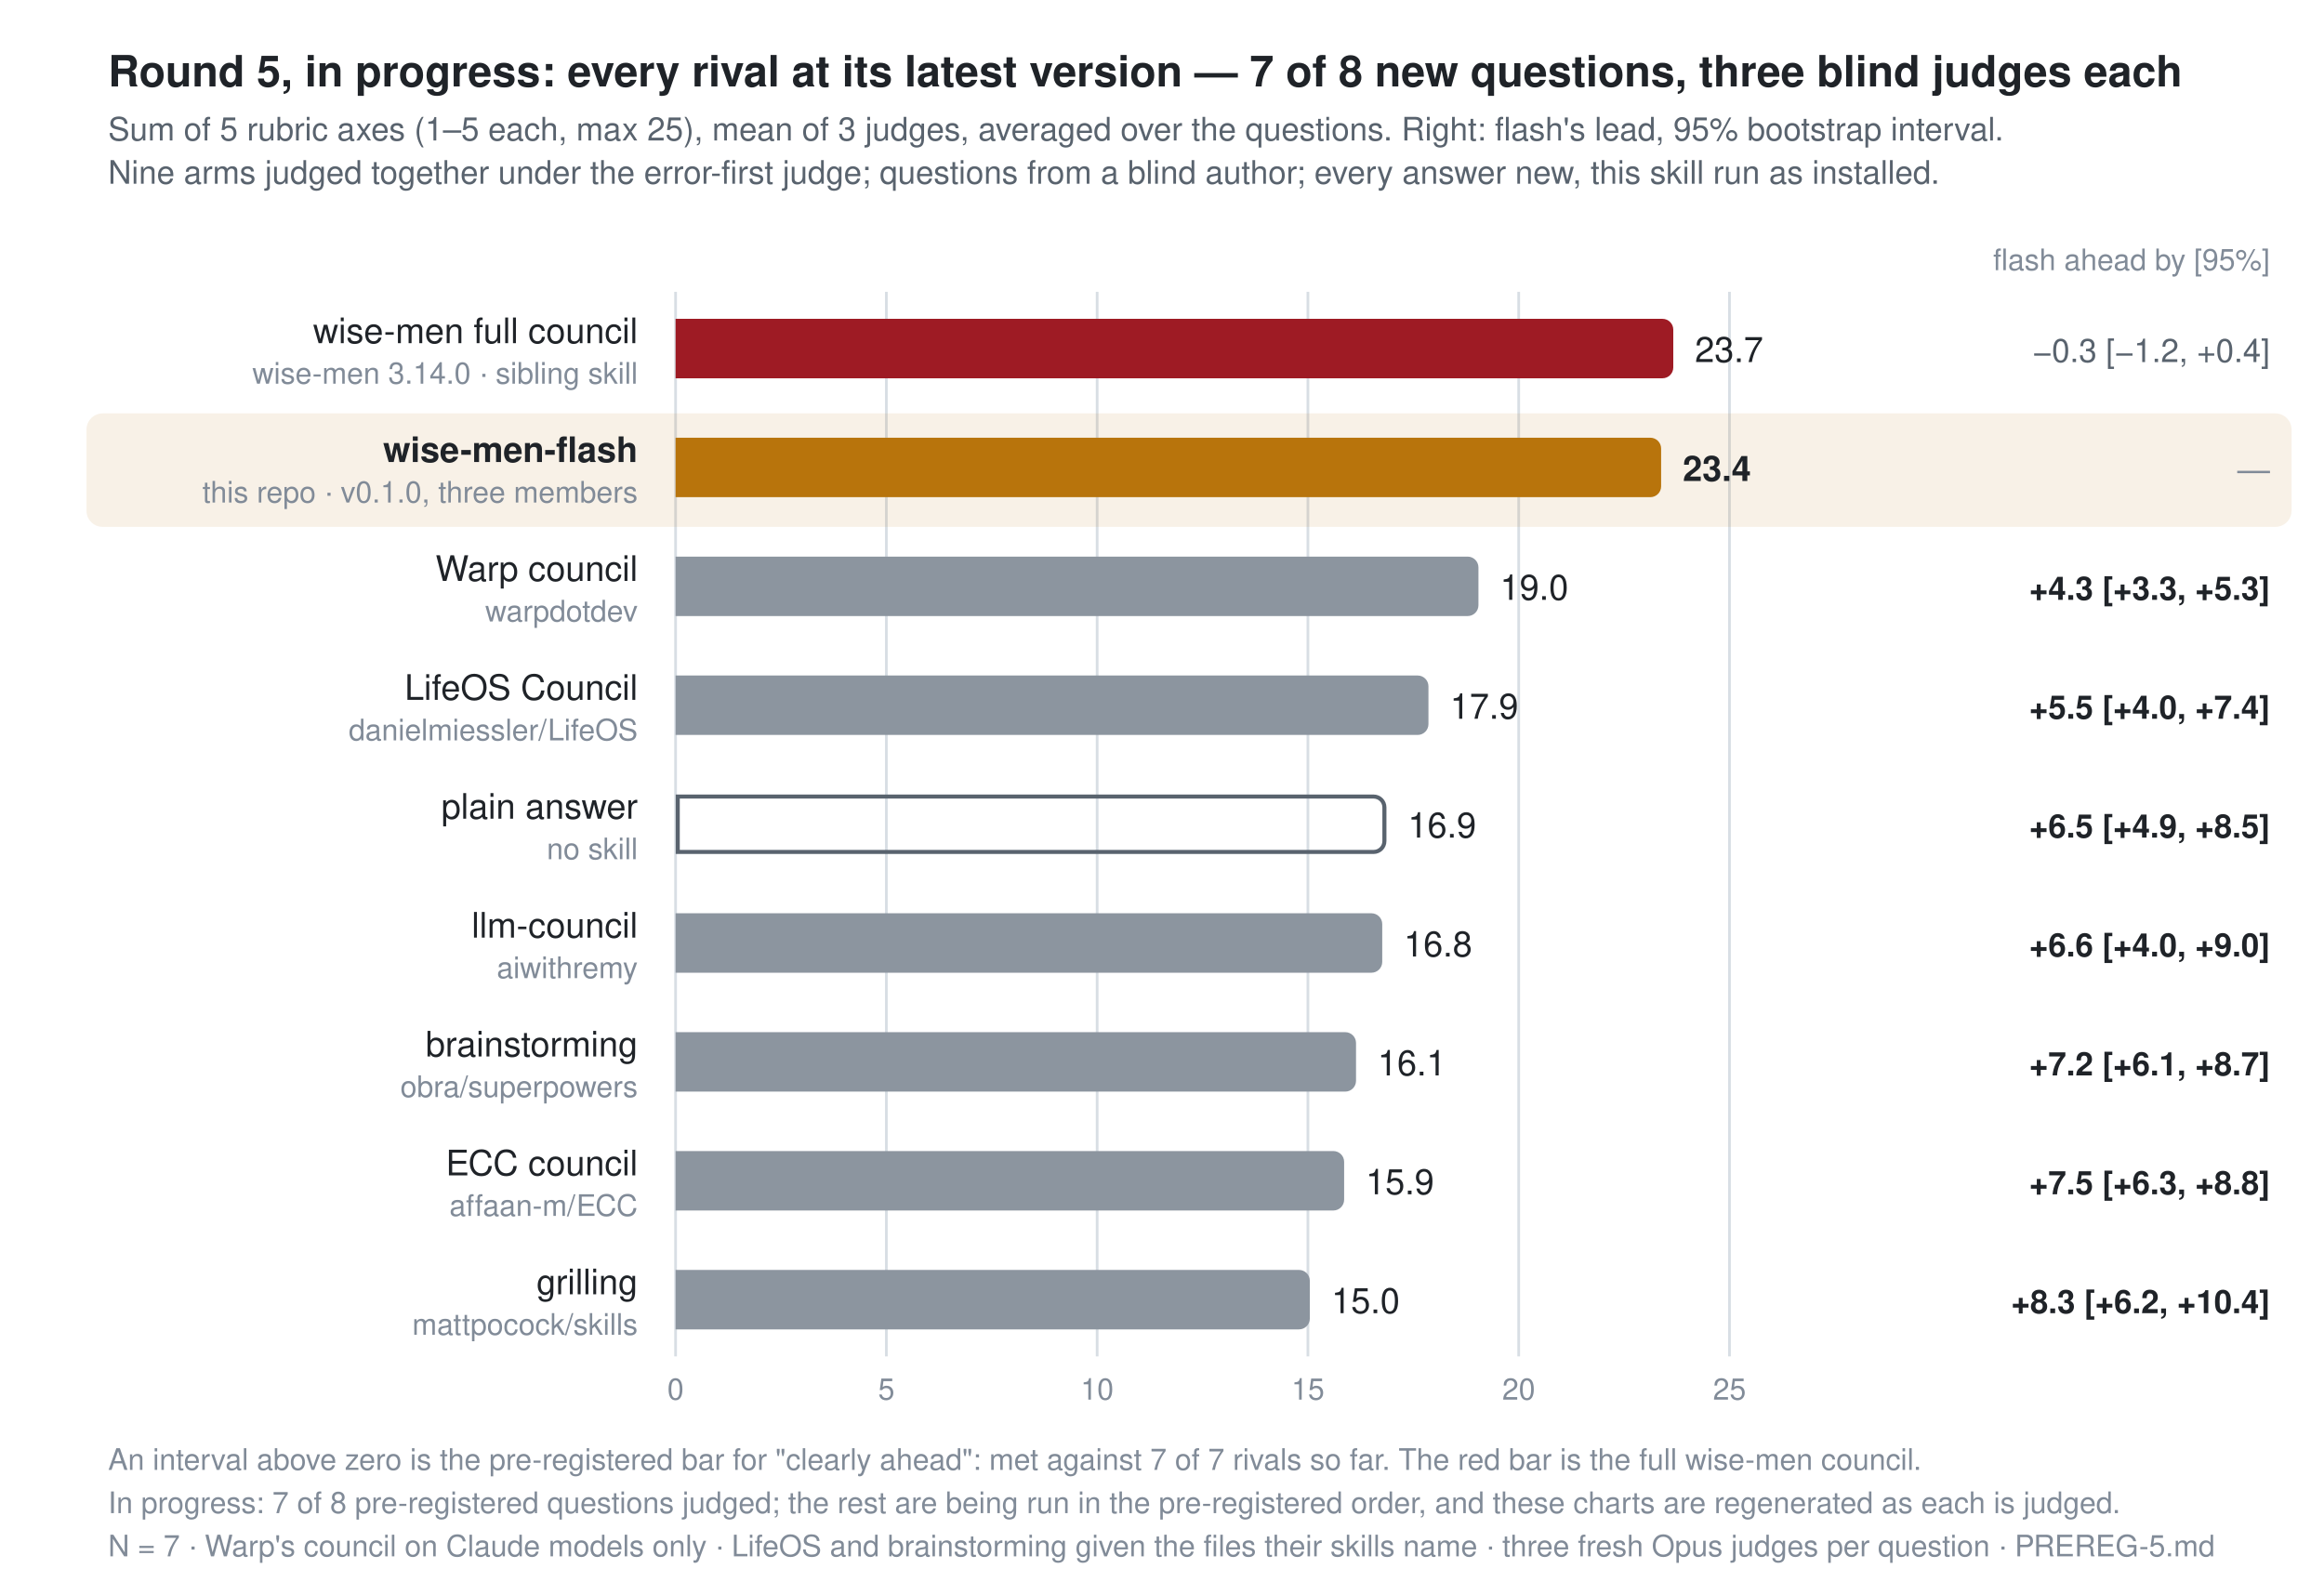
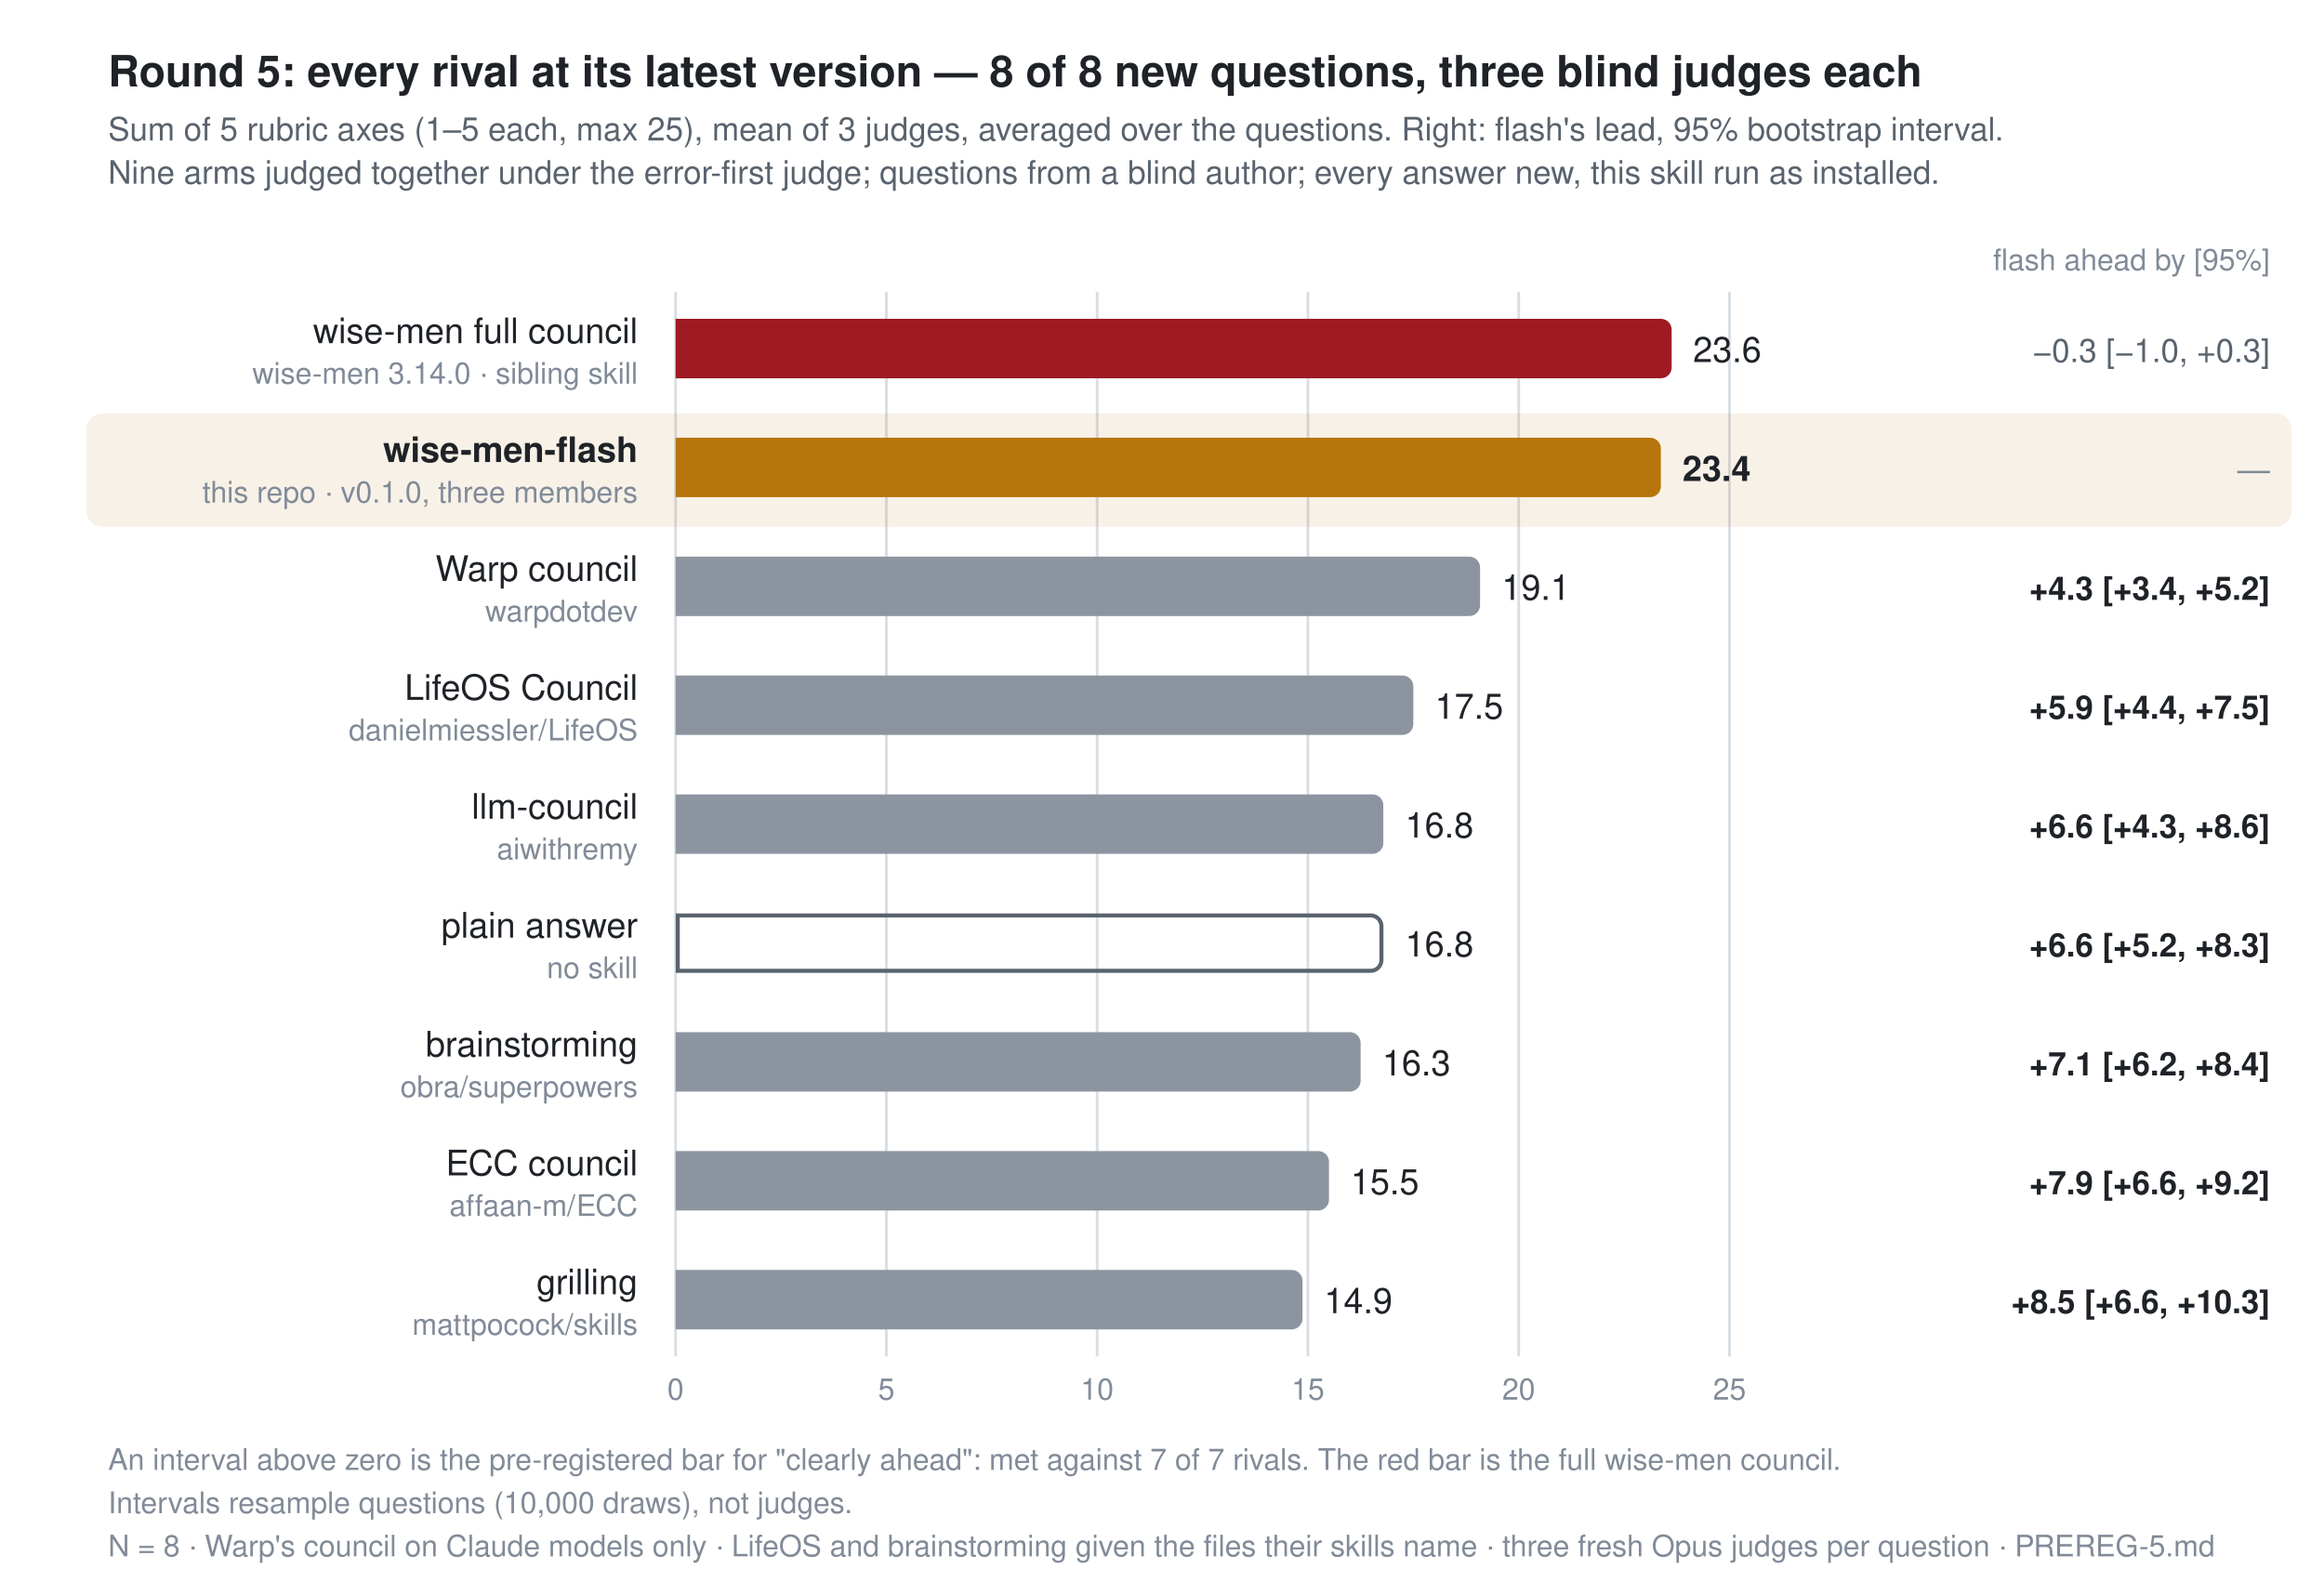
<svg xmlns="http://www.w3.org/2000/svg" viewBox="0 0 860 590" width="860" font-family="-apple-system, BlinkMacSystemFont, 'Segoe UI', Helvetica, Arial, sans-serif">
-   <text x="40" y="32" font-size="16" font-weight="600" fill="#1f2328" text-anchor="start">Round 5, in progress: every rival at its latest version — 7 of 8 new questions, three blind judges each</text>
+   <text x="40" y="32" font-size="16" font-weight="600" fill="#1f2328" text-anchor="start">Round 5: every rival at its latest version — 8 of 8 new questions, three blind judges each</text>
  <text x="40" y="52" font-size="12" font-weight="400" fill="#59636e" text-anchor="start">Sum of 5 rubric axes (1–5 each, max 25), mean of 3 judges, averaged over the questions. Right: flash's lead, 95% bootstrap interval.</text>
  <text x="40" y="68" font-size="12" font-weight="400" fill="#59636e" text-anchor="start">Nine arms judged together under the error-first judge; questions from a blind author; every answer new, this skill run as installed.</text>
  <text x="840" y="100" font-size="11" font-weight="400" fill="#818b98" text-anchor="end">flash ahead by [95%]</text>
  <line x1="250" y1="108" x2="250" y2="502" stroke="#d8dee4" stroke-width="1" />
  <text x="250" y="518" font-size="11" font-weight="400" fill="#818b98" text-anchor="middle">0</text>
  <line x1="328" y1="108" x2="328" y2="502" stroke="#d8dee4" stroke-width="1" />
  <text x="328" y="518" font-size="11" font-weight="400" fill="#818b98" text-anchor="middle">5</text>
  <line x1="406" y1="108" x2="406" y2="502" stroke="#d8dee4" stroke-width="1" />
  <text x="406" y="518" font-size="11" font-weight="400" fill="#818b98" text-anchor="middle">10</text>
  <line x1="484" y1="108" x2="484" y2="502" stroke="#d8dee4" stroke-width="1" />
  <text x="484" y="518" font-size="11" font-weight="400" fill="#818b98" text-anchor="middle">15</text>
  <line x1="562" y1="108" x2="562" y2="502" stroke="#d8dee4" stroke-width="1" />
  <text x="562" y="518" font-size="11" font-weight="400" fill="#818b98" text-anchor="middle">20</text>
  <line x1="640" y1="108" x2="640" y2="502" stroke="#d8dee4" stroke-width="1" />
  <text x="640" y="518" font-size="11" font-weight="400" fill="#818b98" text-anchor="middle">25</text>
  <text x="236" y="127" font-size="13" font-weight="500" fill="#1f2328" text-anchor="end">wise-men full council</text>
  <text x="236" y="142" font-size="11" font-weight="400" fill="#818b98" text-anchor="end">wise-men 3.14.0 · sibling skill</text>
-   <path d="M250,118h365.2a4,4 0 0 1 4,4v14a4,4 0 0 1 -4,4h-365.2z" fill="#9e1b24" />
-   <text x="627.2" y="134" font-size="13" font-weight="500" fill="#1f2328" text-anchor="start">23.7</text>
-   <text x="840" y="134" font-size="12" font-weight="400" fill="#59636e" text-anchor="end">−0.3  [−1.2, +0.4]</text>
+   <path d="M250,118h364.6a4,4 0 0 1 4,4v14a4,4 0 0 1 -4,4h-364.6z" fill="#9e1b24" />
+   <text x="626.5" y="134" font-size="13" font-weight="500" fill="#1f2328" text-anchor="start">23.6</text>
+   <text x="840" y="134" font-size="12" font-weight="400" fill="#59636e" text-anchor="end">−0.3  [−1.0, +0.3]</text>
  <rect x="32" y="153" width="816" height="42" rx="6" fill="#b8740c" fill-opacity="0.10" />
  <text x="236" y="171" font-size="13" font-weight="700" fill="#1f2328" text-anchor="end">wise-men-flash</text>
  <text x="236" y="186" font-size="11" font-weight="400" fill="#818b98" text-anchor="end">this repo · v0.1.0, three members</text>
-   <path d="M250,162h360.7a4,4 0 0 1 4,4v14a4,4 0 0 1 -4,4h-360.7z" fill="#b8740c" />
-   <text x="622.7" y="178" font-size="13" font-weight="700" fill="#1f2328" text-anchor="start">23.4</text>
+   <path d="M250,162h360.6a4,4 0 0 1 4,4v14a4,4 0 0 1 -4,4h-360.6z" fill="#b8740c" />
+   <text x="622.6" y="178" font-size="13" font-weight="700" fill="#1f2328" text-anchor="start">23.4</text>
  <text x="840" y="178" font-size="12" font-weight="400" fill="#818b98" text-anchor="end">—</text>
  <text x="236" y="215" font-size="13" font-weight="500" fill="#1f2328" text-anchor="end">Warp council</text>
  <text x="236" y="230" font-size="11" font-weight="400" fill="#818b98" text-anchor="end">warpdotdev</text>
-   <path d="M250,206h293.1a4,4 0 0 1 4,4v14a4,4 0 0 1 -4,4h-293.1z" fill="#8c959f" />
-   <text x="555.1" y="222" font-size="13" font-weight="500" fill="#1f2328" text-anchor="start">19.0</text>
-   <text x="840" y="222" font-size="12" font-weight="600" fill="#1f2328" text-anchor="end">+4.3  [+3.3, +5.3]</text>
+   <path d="M250,206h293.7a4,4 0 0 1 4,4v14a4,4 0 0 1 -4,4h-293.7z" fill="#8c959f" />
+   <text x="555.7" y="222" font-size="13" font-weight="500" fill="#1f2328" text-anchor="start">19.1</text>
+   <text x="840" y="222" font-size="12" font-weight="600" fill="#1f2328" text-anchor="end">+4.3  [+3.4, +5.2]</text>
  <text x="236" y="259" font-size="13" font-weight="500" fill="#1f2328" text-anchor="end">LifeOS Council</text>
  <text x="236" y="274" font-size="11" font-weight="400" fill="#818b98" text-anchor="end">danielmiessler/LifeOS</text>
-   <path d="M250,250h274.6a4,4 0 0 1 4,4v14a4,4 0 0 1 -4,4h-274.6z" fill="#8c959f" />
-   <text x="536.6" y="266" font-size="13" font-weight="500" fill="#1f2328" text-anchor="start">17.9</text>
-   <text x="840" y="266" font-size="12" font-weight="600" fill="#1f2328" text-anchor="end">+5.5  [+4.0, +7.4]</text>
-   <text x="236" y="303" font-size="13" font-weight="500" fill="#1f2328" text-anchor="end">plain answer</text>
-   <text x="236" y="318" font-size="11" font-weight="400" fill="#818b98" text-anchor="end">no skill</text>
-   <path d="M250.8,294.8h257.5a4,4 0 0 1 4,4v12.5a4,4 0 0 1 -4,4h-257.5z" fill="none" stroke="#59636e" stroke-width="1.5" />
-   <text x="521" y="310" font-size="13" font-weight="500" fill="#1f2328" text-anchor="start">16.9</text>
-   <text x="840" y="310" font-size="12" font-weight="600" fill="#1f2328" text-anchor="end">+6.5  [+4.9, +8.5]</text>
-   <text x="236" y="347" font-size="13" font-weight="500" fill="#1f2328" text-anchor="end">llm-council</text>
-   <text x="236" y="362" font-size="11" font-weight="400" fill="#818b98" text-anchor="end">aiwithremy</text>
-   <path d="M250,338h257.5a4,4 0 0 1 4,4v14a4,4 0 0 1 -4,4h-257.5z" fill="#8c959f" />
-   <text x="519.5" y="354" font-size="13" font-weight="500" fill="#1f2328" text-anchor="start">16.8</text>
-   <text x="840" y="354" font-size="12" font-weight="600" fill="#1f2328" text-anchor="end">+6.6  [+4.0, +9.0]</text>
+   <path d="M250,250h269a4,4 0 0 1 4,4v14a4,4 0 0 1 -4,4h-269z" fill="#8c959f" />
+   <text x="531" y="266" font-size="13" font-weight="500" fill="#1f2328" text-anchor="start">17.5</text>
+   <text x="840" y="266" font-size="12" font-weight="600" fill="#1f2328" text-anchor="end">+5.9  [+4.4, +7.5]</text>
+   <text x="236" y="303" font-size="13" font-weight="500" fill="#1f2328" text-anchor="end">llm-council</text>
+   <text x="236" y="318" font-size="11" font-weight="400" fill="#818b98" text-anchor="end">aiwithremy</text>
+   <path d="M250,294h257.9a4,4 0 0 1 4,4v14a4,4 0 0 1 -4,4h-257.9z" fill="#8c959f" />
+   <text x="520" y="310" font-size="13" font-weight="500" fill="#1f2328" text-anchor="start">16.8</text>
+   <text x="840" y="310" font-size="12" font-weight="600" fill="#1f2328" text-anchor="end">+6.6  [+4.3, +8.6]</text>
+   <text x="236" y="347" font-size="13" font-weight="500" fill="#1f2328" text-anchor="end">plain answer</text>
+   <text x="236" y="362" font-size="11" font-weight="400" fill="#818b98" text-anchor="end">no skill</text>
+   <path d="M250.8,338.8h256.4a4,4 0 0 1 4,4v12.5a4,4 0 0 1 -4,4h-256.4z" fill="none" stroke="#59636e" stroke-width="1.5" />
+   <text x="520" y="354" font-size="13" font-weight="500" fill="#1f2328" text-anchor="start">16.8</text>
+   <text x="840" y="354" font-size="12" font-weight="600" fill="#1f2328" text-anchor="end">+6.6  [+5.2, +8.3]</text>
  <text x="236" y="391" font-size="13" font-weight="500" fill="#1f2328" text-anchor="end">brainstorming</text>
  <text x="236" y="406" font-size="11" font-weight="400" fill="#818b98" text-anchor="end">obra/superpowers</text>
-   <path d="M250,382h247.8a4,4 0 0 1 4,4v14a4,4 0 0 1 -4,4h-247.8z" fill="#8c959f" />
-   <text x="509.8" y="398" font-size="13" font-weight="500" fill="#1f2328" text-anchor="start">16.1</text>
-   <text x="840" y="398" font-size="12" font-weight="600" fill="#1f2328" text-anchor="end">+7.2  [+6.1, +8.7]</text>
+   <path d="M250,382h249.5a4,4 0 0 1 4,4v14a4,4 0 0 1 -4,4h-249.5z" fill="#8c959f" />
+   <text x="511.5" y="398" font-size="13" font-weight="500" fill="#1f2328" text-anchor="start">16.3</text>
+   <text x="840" y="398" font-size="12" font-weight="600" fill="#1f2328" text-anchor="end">+7.1  [+6.2, +8.4]</text>
  <text x="236" y="435" font-size="13" font-weight="500" fill="#1f2328" text-anchor="end">ECC council</text>
  <text x="236" y="450" font-size="11" font-weight="400" fill="#818b98" text-anchor="end">affaan-m/ECC</text>
-   <path d="M250,426h243.4a4,4 0 0 1 4,4v14a4,4 0 0 1 -4,4h-243.4z" fill="#8c959f" />
-   <text x="505.4" y="442" font-size="13" font-weight="500" fill="#1f2328" text-anchor="start">15.9</text>
-   <text x="840" y="442" font-size="12" font-weight="600" fill="#1f2328" text-anchor="end">+7.5  [+6.3, +8.8]</text>
+   <path d="M250,426h237.8a4,4 0 0 1 4,4v14a4,4 0 0 1 -4,4h-237.8z" fill="#8c959f" />
+   <text x="499.8" y="442" font-size="13" font-weight="500" fill="#1f2328" text-anchor="start">15.5</text>
+   <text x="840" y="442" font-size="12" font-weight="600" fill="#1f2328" text-anchor="end">+7.9  [+6.6, +9.2]</text>
  <text x="236" y="479" font-size="13" font-weight="500" fill="#1f2328" text-anchor="end">grilling</text>
  <text x="236" y="494" font-size="11" font-weight="400" fill="#818b98" text-anchor="end">mattpocock/skills</text>
-   <path d="M250,470h230.7a4,4 0 0 1 4,4v14a4,4 0 0 1 -4,4h-230.7z" fill="#8c959f" />
-   <text x="492.7" y="486" font-size="13" font-weight="500" fill="#1f2328" text-anchor="start">15.0</text>
-   <text x="840" y="486" font-size="12" font-weight="600" fill="#1f2328" text-anchor="end">+8.3  [+6.2, +10.4]</text>
-   <text x="40" y="544" font-size="11" font-weight="400" fill="#818b98" text-anchor="start">An interval above zero is the pre-registered bar for "clearly ahead": met against 7 of 7 rivals so far. The red bar is the full wise-men council.</text>
-   <text x="40" y="560" font-size="11" font-weight="400" fill="#818b98" text-anchor="start">In progress: 7 of 8 pre-registered questions judged; the rest are being run in the pre-registered order, and these charts are regenerated as each is judged.</text>
-   <text x="40" y="576" font-size="11" font-weight="400" fill="#818b98" text-anchor="start">N = 7 · Warp's council on Claude models only · LifeOS and brainstorming given the files their skills name · three fresh Opus judges per question · PREREG-5.md</text>
+   <path d="M250,470h228a4,4 0 0 1 4,4v14a4,4 0 0 1 -4,4h-228z" fill="#8c959f" />
+   <text x="490" y="486" font-size="13" font-weight="500" fill="#1f2328" text-anchor="start">14.9</text>
+   <text x="840" y="486" font-size="12" font-weight="600" fill="#1f2328" text-anchor="end">+8.5  [+6.6, +10.3]</text>
+   <text x="40" y="544" font-size="11" font-weight="400" fill="#818b98" text-anchor="start">An interval above zero is the pre-registered bar for "clearly ahead": met against 7 of 7 rivals. The red bar is the full wise-men council.</text>
+   <text x="40" y="560" font-size="11" font-weight="400" fill="#818b98" text-anchor="start">Intervals resample questions (10,000 draws), not judges.</text>
+   <text x="40" y="576" font-size="11" font-weight="400" fill="#818b98" text-anchor="start">N = 8 · Warp's council on Claude models only · LifeOS and brainstorming given the files their skills name · three fresh Opus judges per question · PREREG-5.md</text>
</svg>
